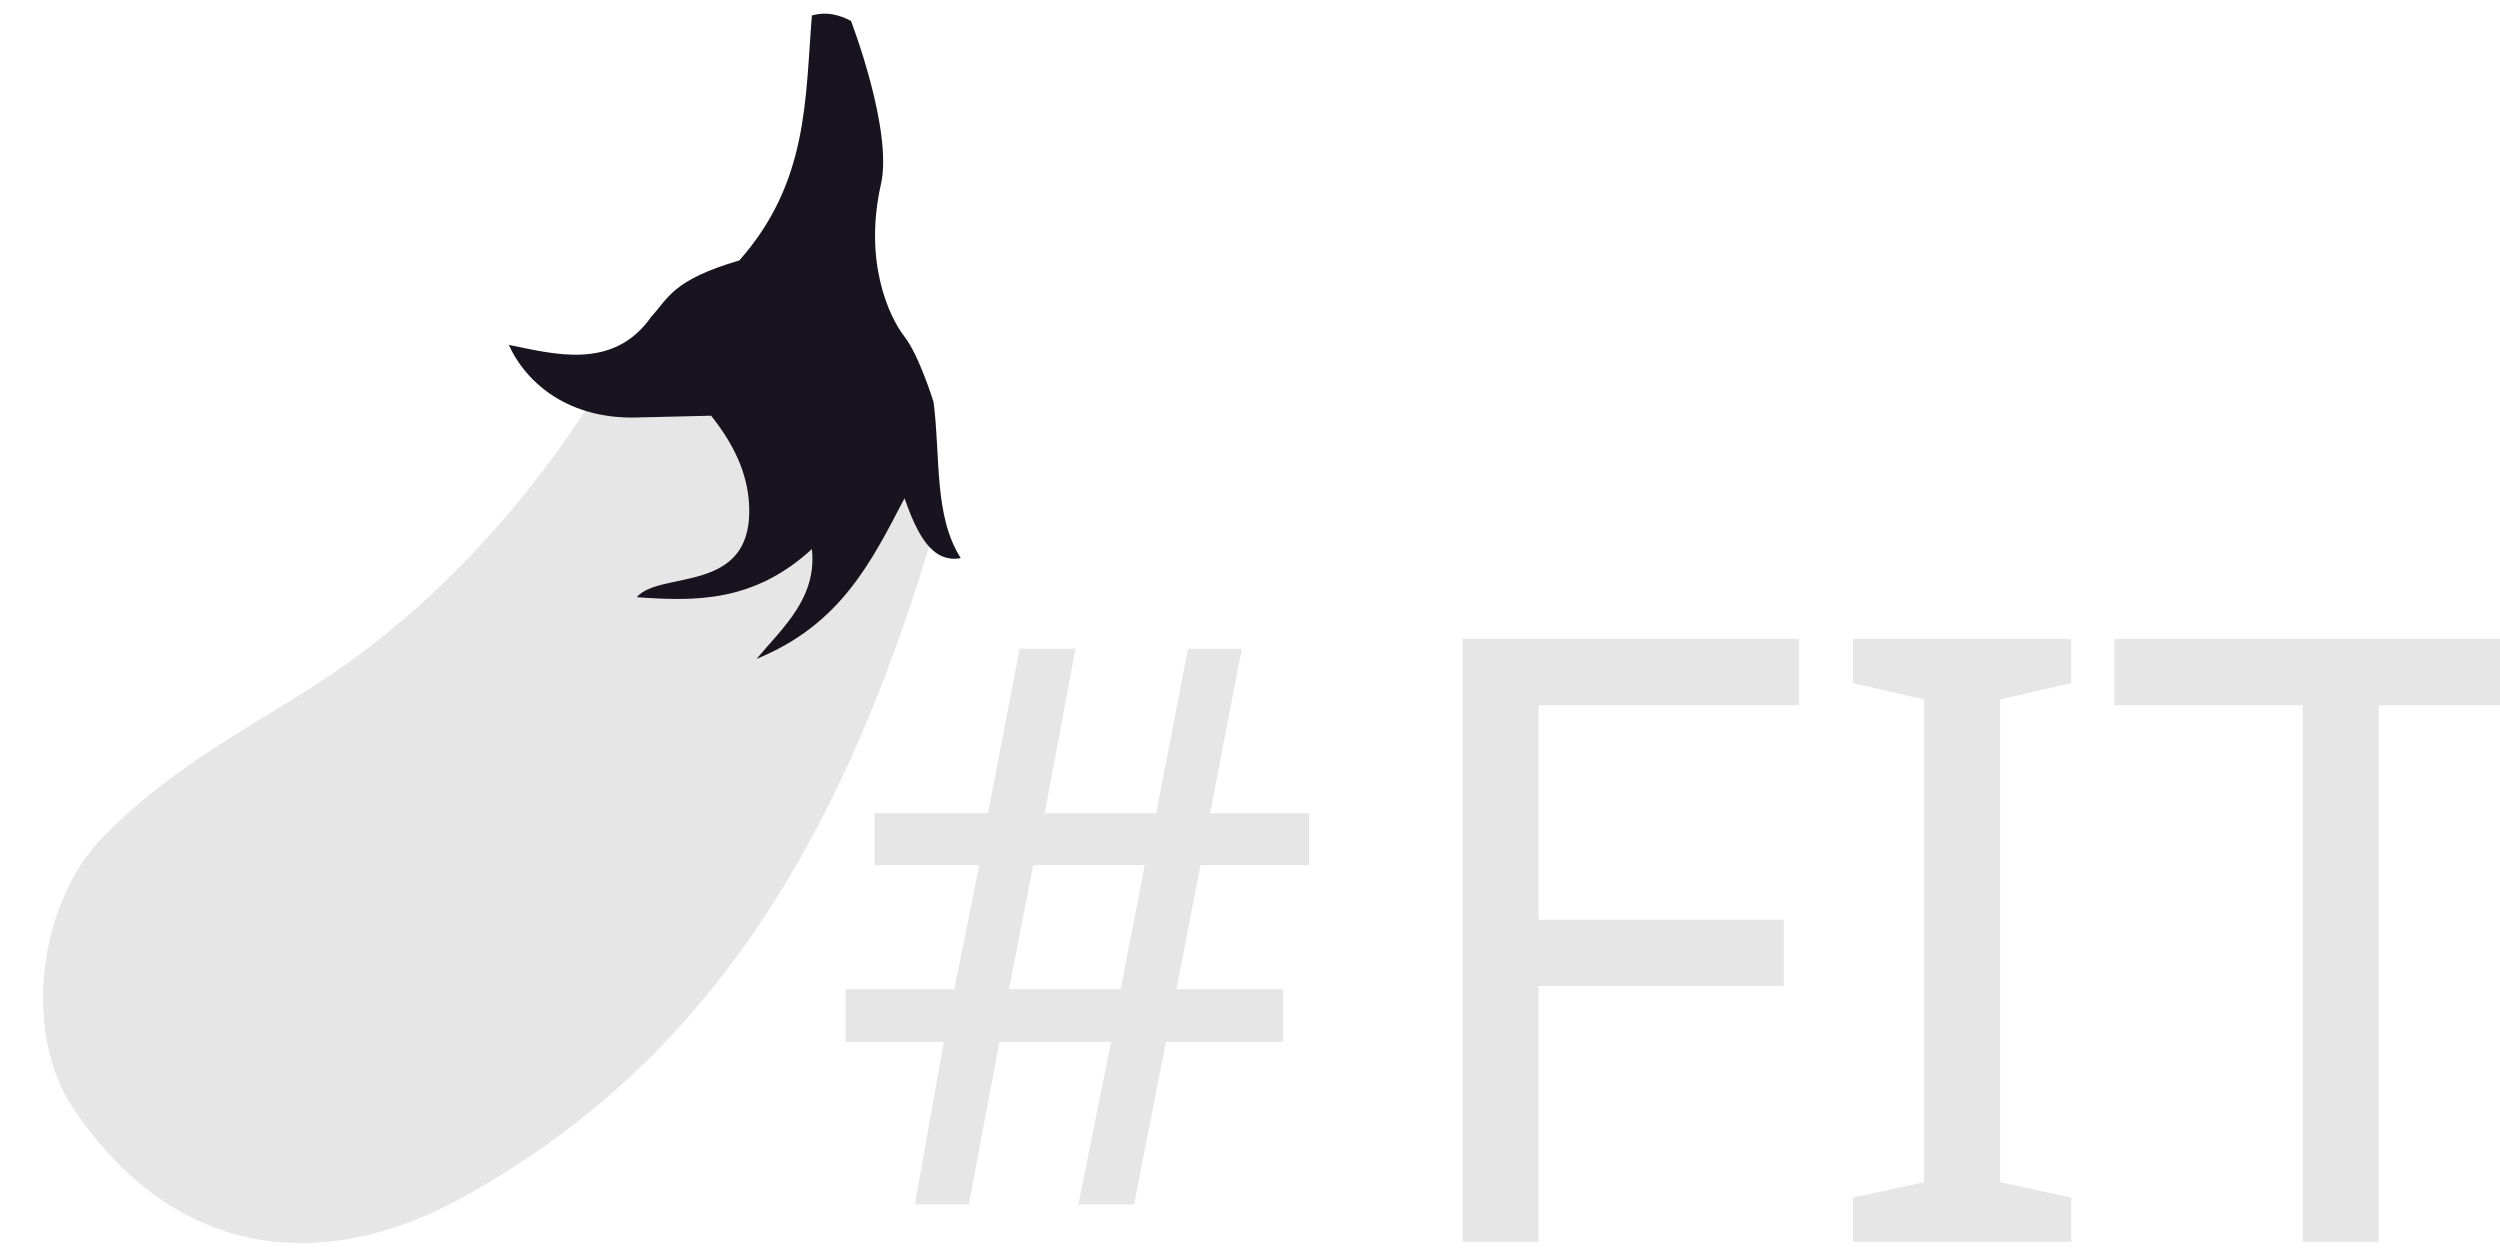
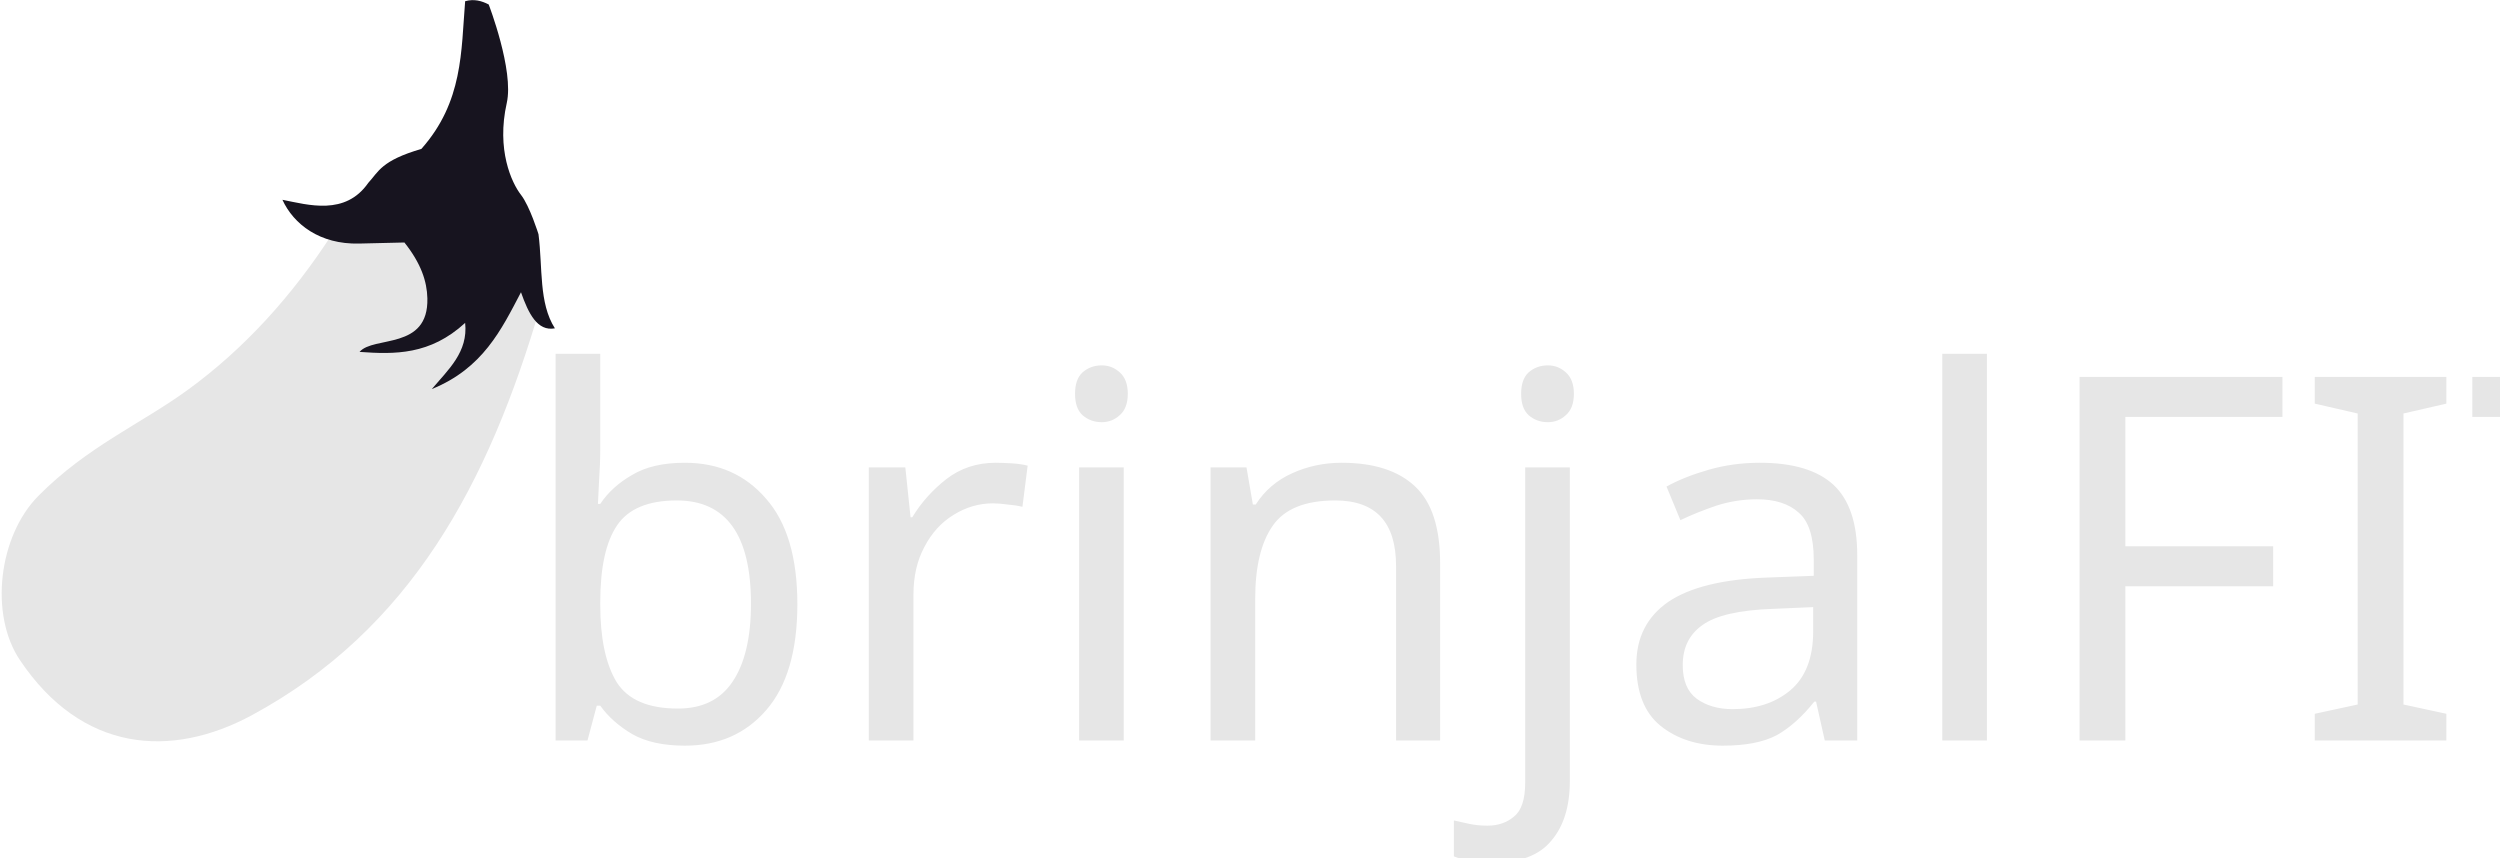
- <svg xmlns="http://www.w3.org/2000/svg" width="200" height="100" viewBox="0 0 52.917 26.458" version="1.1" id="svg8">
+ <svg xmlns="http://www.w3.org/2000/svg" width="350" height="120" viewBox="0 0 92.604 31.75" version="1.1" id="svg8">
  <defs id="defs2" />
-   <g id="layer1" transform="translate(0,-270.5417)">
-     <g id="g1405" transform="matrix(1.302745,0,0,1.302745,-342.1368,248.1112)">
-       <path id="path1393" d="m 277.854,25.667 c -1.4,4.793 -3.496,8.722 -7.775,11.04 -2.186,1.184 -4.594,1.008 -6.263,-1.485 -0.823,-1.23 -0.572,-3.335 0.496,-4.417 1.321,-1.338 2.778,-1.946 4.049,-2.875 1.505,-1.099 2.794,-2.514 3.889,-4.21 l 5.398,0.487 z" style="fill:#e6e6e6;fill-opacity:1;stroke:none;stroke-width:0.165px;stroke-linecap:butt;stroke-linejoin:miter;stroke-opacity:1" />
-       <path id="path1395" d="m 275.819,17.469 c -0.11,1.348 -0.052,2.709 -1.18,3.981 -1.086,0.317 -1.152,0.614 -1.43,0.914 -0.621,0.893 -1.618,0.594 -2.315,0.457 0.301,0.658 1.007,1.205 2.064,1.18 l 1.224,-0.029 c 0.452,0.568 0.608,1.053 0.619,1.504 0.035,1.405 -1.452,1.005 -1.828,1.445 0.95,0.068 1.899,0.086 2.846,-0.782 0.084,0.787 -0.457,1.261 -0.899,1.784 1.373,-0.558 1.872,-1.593 2.404,-2.61 0.202,0.574 0.441,1.059 0.914,0.973 -0.438,-0.687 -0.326,-1.628 -0.442,-2.536 0,0 -0.234,-0.757 -0.472,-1.062 -0.252,-0.323 -0.667,-1.218 -0.383,-2.477 0.198,-0.877 -0.487,-2.654 -0.487,-2.654 -0.191,-0.098 -0.394,-0.156 -0.634,-0.088 z" style="fill:#17141f;fill-opacity:1;stroke:none;stroke-width:0.165px;stroke-linecap:butt;stroke-linejoin:miter;stroke-opacity:1" />
-       <text id="text1399" y="36.786" x="276.056" style="font-style:normal;font-variant:normal;font-weight:normal;font-stretch:normal;font-size:12.648px;line-height:1.25;font-family:'Berlin Sans FB';-inkscape-font-specification:'Berlin Sans FB';letter-spacing:0px;word-spacing:0px;fill:#e6e6e6;fill-opacity:1;stroke:none;stroke-width:0.316" xml:space="preserve">
-         <tspan style="font-style:normal;font-variant:normal;font-weight:normal;font-stretch:normal;font-family:'Berlin Sans FB';-inkscape-font-specification:'Berlin Sans FB';fill:#e6e6e6;fill-opacity:1;stroke-width:0.316" y="36.786" x="276.056" id="tspan1397">#</tspan>
-       </text>
-       <text id="text1403" y="37.395" x="285.064" style="font-style:normal;font-variant:normal;font-weight:normal;font-stretch:normal;font-size:13.726px;line-height:1.25;font-family:'Berlin Sans FB';-inkscape-font-specification:'Berlin Sans FB';letter-spacing:0px;word-spacing:0px;fill:#e6e6e6;fill-opacity:1;stroke:none;stroke-width:0.343" xml:space="preserve">
-         <tspan style="font-style:normal;font-variant:normal;font-weight:normal;font-stretch:normal;font-family:'Berlin Sans FB';-inkscape-font-specification:'Berlin Sans FB';fill:#e6e6e6;fill-opacity:1;stroke-width:0.343" y="37.395" x="285.064" id="tspan1401">FIT</tspan>
+   <g id="layer1" transform="translate(0,-265.25)">
+     <g id="g1405" transform="matrix(1.374315,0,0,1.374315,-360.9365,247.1693)">
+       <path id="path1393" d="m 277.202,21.388 c -1.4,4.793 -3.496,8.722 -7.775,11.04 -2.186,1.184 -4.594,1.008 -6.263,-1.485 -0.823,-1.23 -0.572,-3.335 0.496,-4.417 1.321,-1.338 2.778,-1.946 4.049,-2.875 1.505,-1.099 2.794,-2.514 3.889,-4.21 l 5.398,0.487 z" style="fill:#e6e6e6;fill-opacity:1;stroke:none;stroke-width:0.165px;stroke-linecap:butt;stroke-linejoin:miter;stroke-opacity:1" />
+       <path id="path1395" d="m 275.167,13.189 c -0.11,1.348 -0.052,2.709 -1.18,3.981 -1.086,0.317 -1.152,0.614 -1.43,0.914 -0.621,0.893 -1.618,0.594 -2.315,0.457 0.301,0.658 1.007,1.205 2.064,1.18 l 1.224,-0.029 c 0.452,0.568 0.608,1.053 0.619,1.504 0.035,1.405 -1.452,1.005 -1.828,1.445 0.95,0.068 1.899,0.086 2.846,-0.782 0.084,0.787 -0.457,1.261 -0.899,1.784 1.373,-0.558 1.872,-1.593 2.404,-2.61 0.202,0.574 0.441,1.059 0.914,0.973 -0.438,-0.687 -0.326,-1.628 -0.442,-2.536 0,0 -0.234,-0.757 -0.472,-1.062 -0.252,-0.323 -0.667,-1.218 -0.383,-2.477 0.198,-0.877 -0.487,-2.654 -0.487,-2.654 -0.191,-0.098 -0.394,-0.156 -0.634,-0.088 z" style="fill:#17141f;fill-opacity:1;stroke:none;stroke-width:0.165px;stroke-linecap:butt;stroke-linejoin:miter;stroke-opacity:1" />
+       <text id="text1403" y="33.116" x="276.432" style="font-style:normal;font-variant:normal;font-weight:normal;font-stretch:normal;font-size:13.726px;line-height:1.25;font-family:'Berlin Sans FB';-inkscape-font-specification:'Berlin Sans FB';letter-spacing:0px;word-spacing:0px;fill:#e6e6e6;fill-opacity:1;stroke:none;stroke-width:0.343" xml:space="preserve">
+         <tspan style="font-style:normal;font-variant:normal;font-weight:normal;font-stretch:normal;font-family:'Berlin Sans FB';-inkscape-font-specification:'Berlin Sans FB';fill:#e6e6e6;fill-opacity:1;stroke-width:0.343" y="33.116" x="276.432" id="tspan1401">brinjalFIT</tspan>
      </text>
    </g>
  </g>
</svg>
